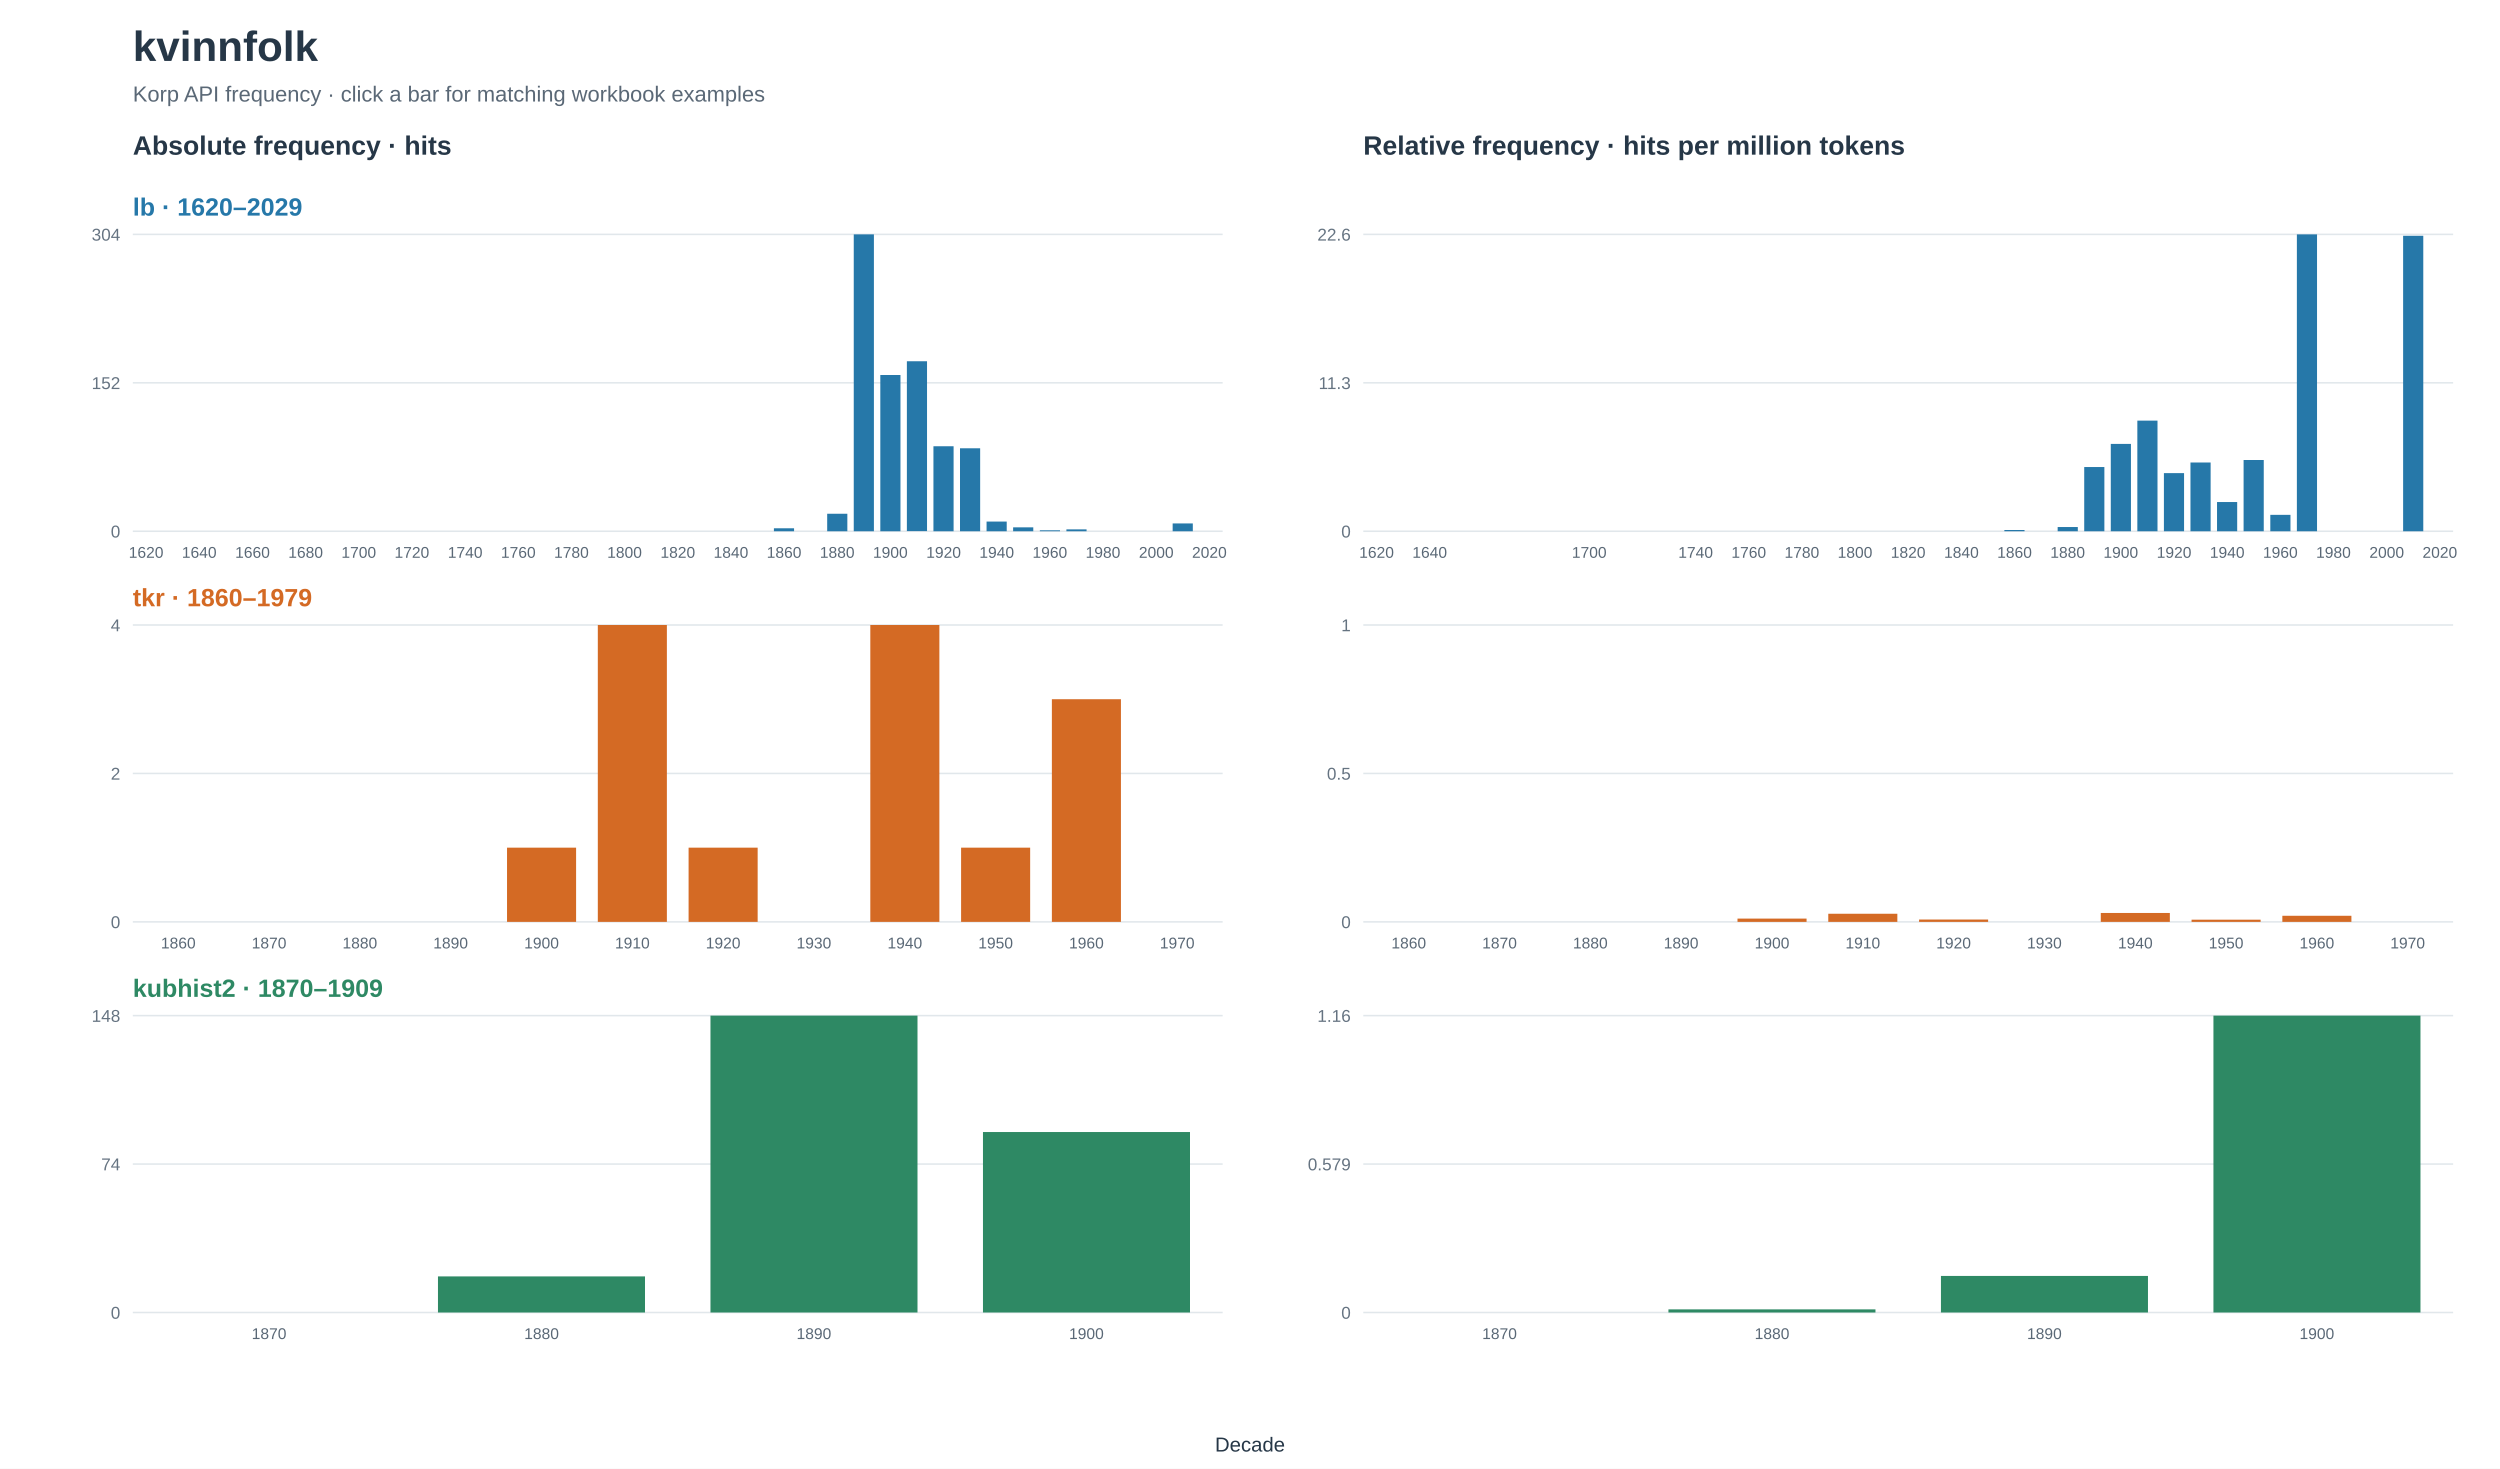
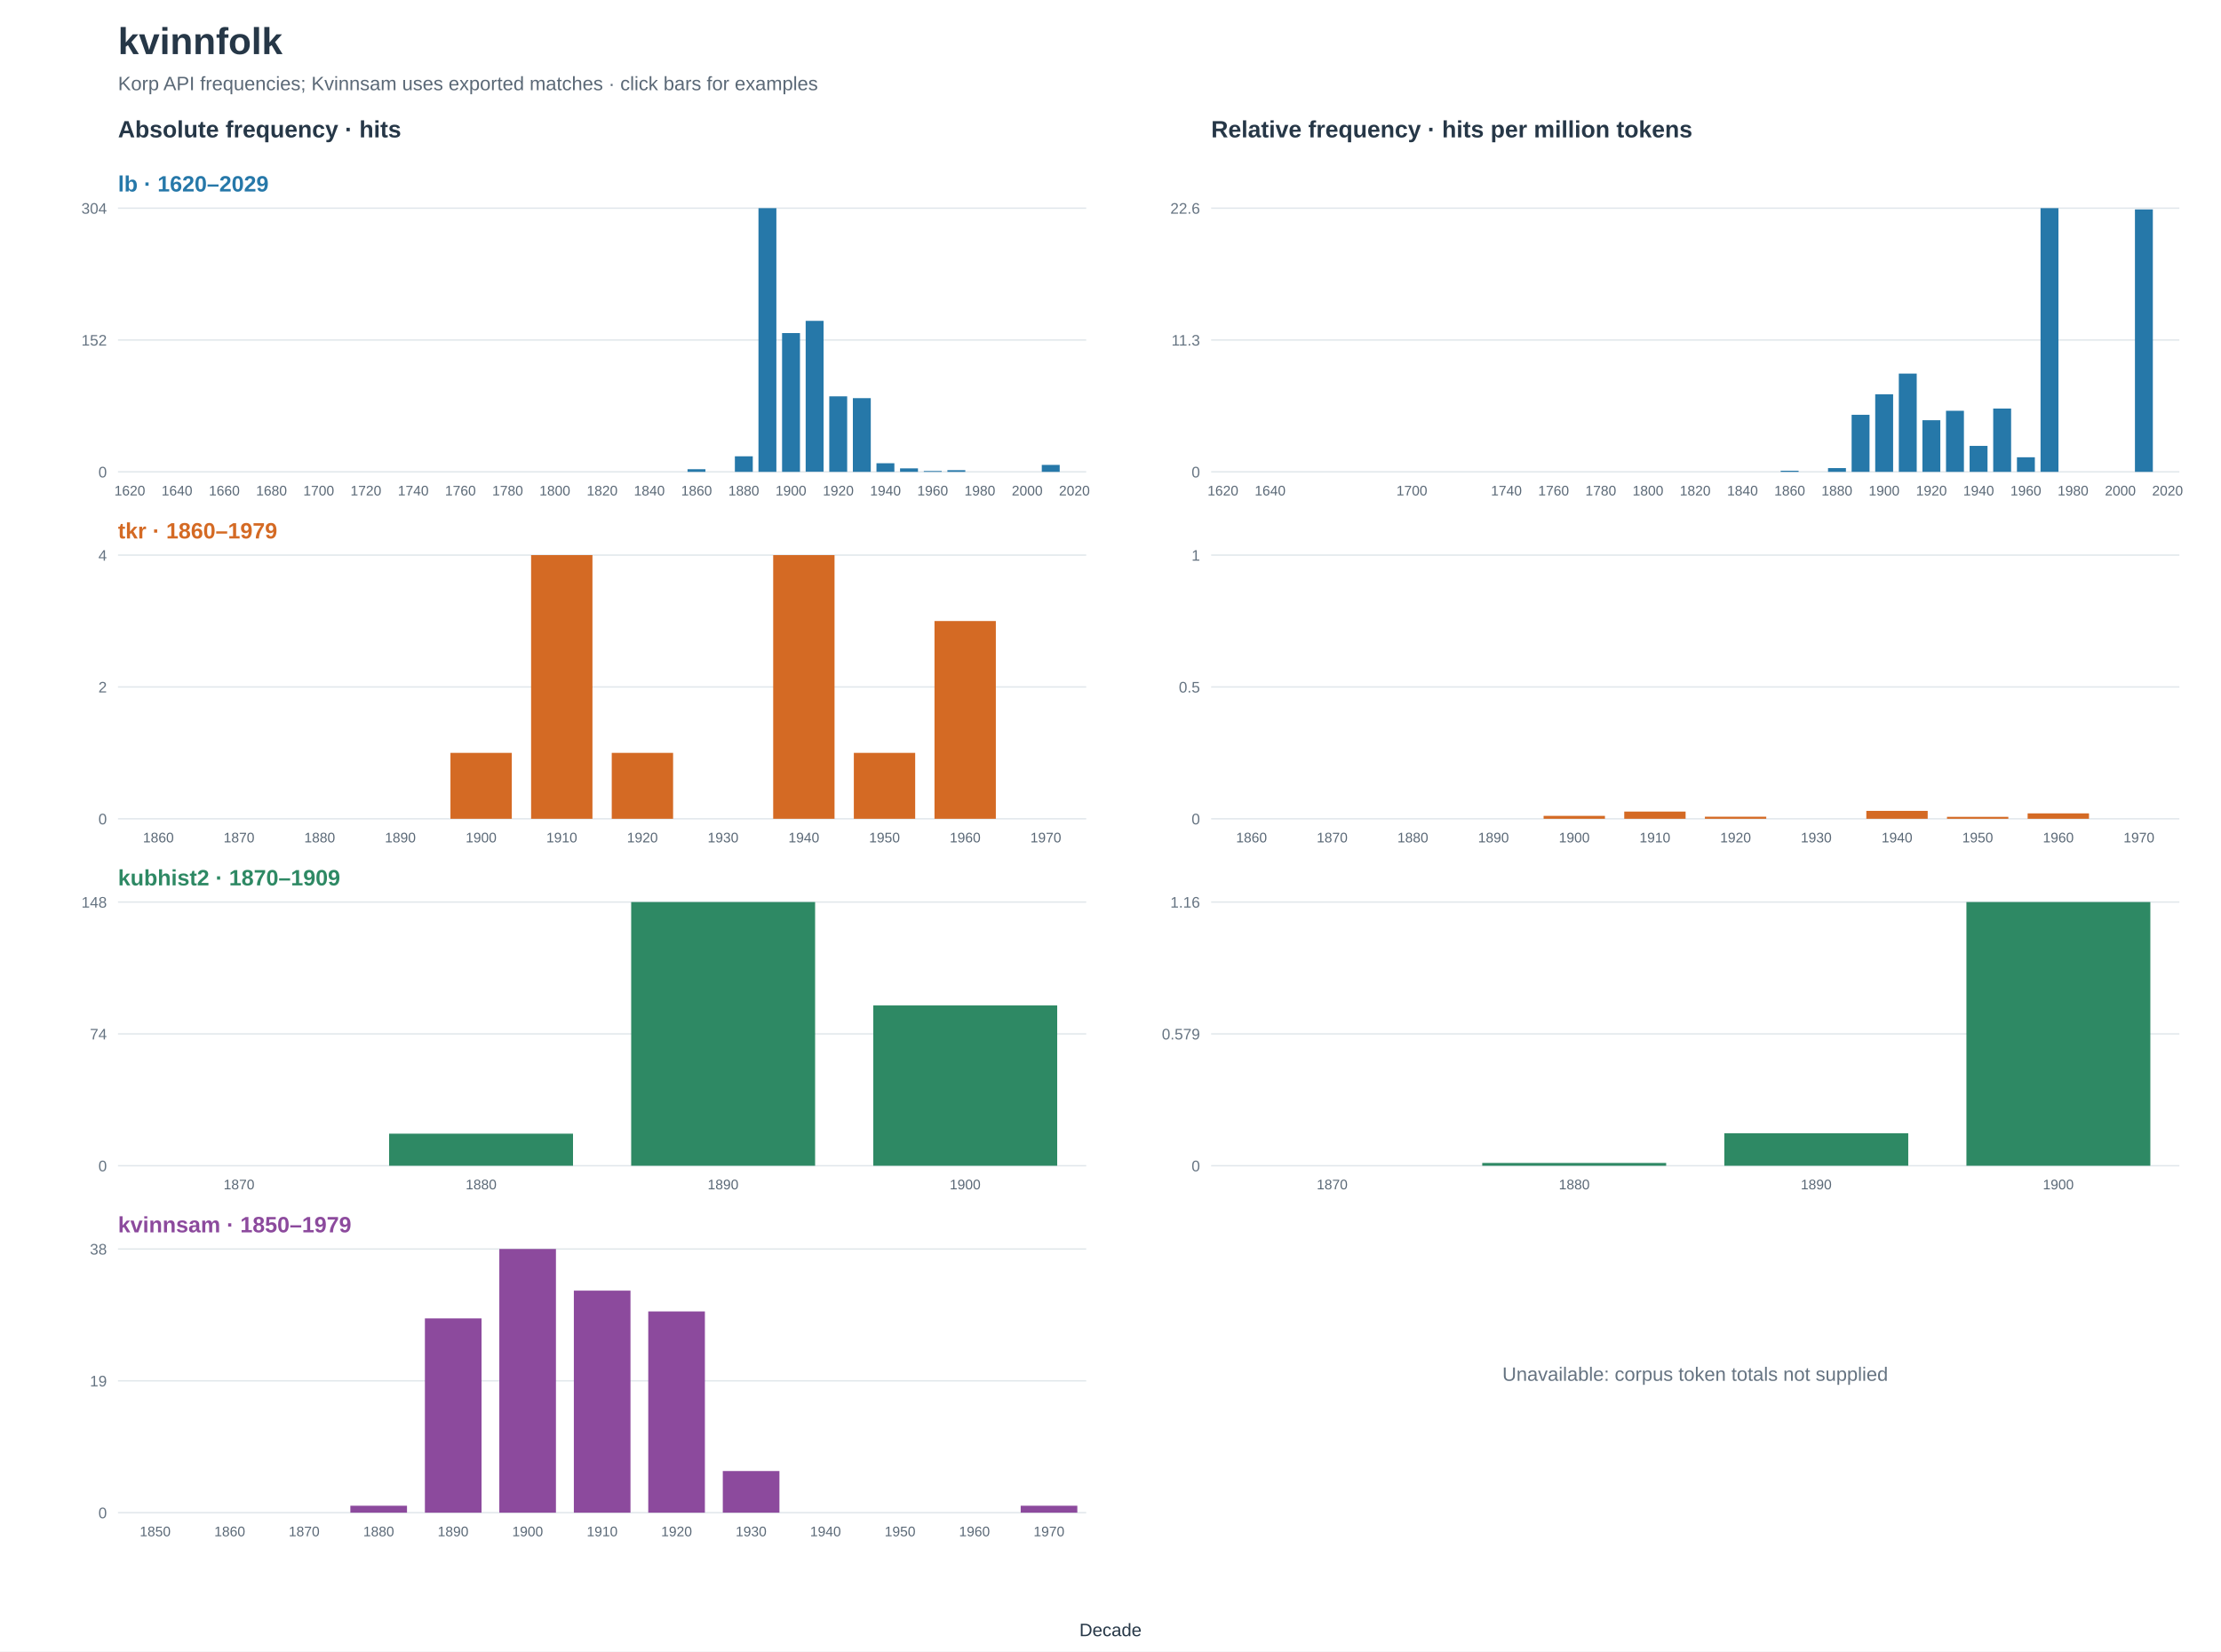
- <svg xmlns="http://www.w3.org/2000/svg" viewBox="0 0 1600 940" role="img" aria-label="kvinnfolk frequency by decade and resource">
+ <svg xmlns="http://www.w3.org/2000/svg" viewBox="0 0 1600 1190" role="img" aria-label="kvinnfolk frequency by decade and resource">
  <rect width="100%" height="100%" fill="white" />
  <style>text{font-family:Arial,Helvetica,sans-serif}</style>
  <text x="85.0" y="39.0" font-size="27" text-anchor="start" fill="#263747" font-weight="bold">kvinnfolk</text>
-   <text x="85.0" y="65.0" font-size="14" text-anchor="start" fill="#5a6876" font-weight="normal">Korp API frequency · click a bar for matching workbook examples</text>
+   <text x="85.0" y="65.0" font-size="14" text-anchor="start" fill="#5a6876" font-weight="normal">Korp API frequencies; Kvinnsam uses exported matches · click bars for examples</text>
  <text x="85.0" y="99.0" font-size="17" text-anchor="start" fill="#263747" font-weight="bold">Absolute frequency · hits</text>
  <text x="872.5" y="99.0" font-size="17" text-anchor="start" fill="#263747" font-weight="bold">Relative frequency · hits per million tokens</text>
  <text x="85.0" y="138.0" font-size="16" text-anchor="start" fill="#2678a9" font-weight="bold">lb · 1620–2029</text>
  <line x1="85.0" y1="340.0" x2="782.5" y2="340.0" stroke="#e1e7eb" />
  <text x="77.0" y="344.0" font-size="11" text-anchor="end" fill="#657381" font-weight="normal">0</text>
  <line x1="85.0" y1="245.0" x2="782.5" y2="245.0" stroke="#e1e7eb" />
  <text x="77.0" y="249.0" font-size="11" text-anchor="end" fill="#657381" font-weight="normal">152</text>
  <line x1="85.0" y1="150.0" x2="782.5" y2="150.0" stroke="#e1e7eb" />
  <text x="77.0" y="154.0" font-size="11" text-anchor="end" fill="#657381" font-weight="normal">304</text>
  <text x="93.5" y="357.0" font-size="10" text-anchor="middle" fill="#5a6876" font-weight="normal">1620</text>
  <text x="127.5" y="357.0" font-size="10" text-anchor="middle" fill="#5a6876" font-weight="normal">1640</text>
  <text x="161.6" y="357.0" font-size="10" text-anchor="middle" fill="#5a6876" font-weight="normal">1660</text>
  <text x="195.6" y="357.0" font-size="10" text-anchor="middle" fill="#5a6876" font-weight="normal">1680</text>
  <text x="229.6" y="357.0" font-size="10" text-anchor="middle" fill="#5a6876" font-weight="normal">1700</text>
  <text x="263.6" y="357.0" font-size="10" text-anchor="middle" fill="#5a6876" font-weight="normal">1720</text>
  <text x="297.7" y="357.0" font-size="10" text-anchor="middle" fill="#5a6876" font-weight="normal">1740</text>
  <text x="331.7" y="357.0" font-size="10" text-anchor="middle" fill="#5a6876" font-weight="normal">1760</text>
  <text x="365.7" y="357.0" font-size="10" text-anchor="middle" fill="#5a6876" font-weight="normal">1780</text>
  <text x="399.7" y="357.0" font-size="10" text-anchor="middle" fill="#5a6876" font-weight="normal">1800</text>
  <text x="433.8" y="357.0" font-size="10" text-anchor="middle" fill="#5a6876" font-weight="normal">1820</text>
  <text x="467.8" y="357.0" font-size="10" text-anchor="middle" fill="#5a6876" font-weight="normal">1840</text>
  <a href="../examples.html?word=kvinnfolk&amp;resource=lb&amp;decade=1860" target="_blank" rel="noopener noreferrer">
    <rect x="495.3" y="338.1" width="12.9" height="1.9" fill="#2678a9" style="cursor:pointer" />
  </a>
  <text x="501.8" y="357.0" font-size="10" text-anchor="middle" fill="#5a6876" font-weight="normal">1860</text>
  <a href="../examples.html?word=kvinnfolk&amp;resource=lb&amp;decade=1880" target="_blank" rel="noopener noreferrer">
    <rect x="529.4" y="328.8" width="12.9" height="11.2" fill="#2678a9" style="cursor:pointer" />
  </a>
  <text x="535.8" y="357.0" font-size="10" text-anchor="middle" fill="#5a6876" font-weight="normal">1880</text>
  <a href="../examples.html?word=kvinnfolk&amp;resource=lb&amp;decade=1890" target="_blank" rel="noopener noreferrer">
    <rect x="546.4" y="150.0" width="12.9" height="190.0" fill="#2678a9" style="cursor:pointer" />
  </a>
  <a href="../examples.html?word=kvinnfolk&amp;resource=lb&amp;decade=1900" target="_blank" rel="noopener noreferrer">
    <rect x="563.4" y="240.0" width="12.9" height="100.0" fill="#2678a9" style="cursor:pointer" />
  </a>
  <text x="569.8" y="357.0" font-size="10" text-anchor="middle" fill="#5a6876" font-weight="normal">1900</text>
  <a href="../examples.html?word=kvinnfolk&amp;resource=lb&amp;decade=1910" target="_blank" rel="noopener noreferrer">
    <rect x="580.4" y="231.2" width="12.9" height="108.7" fill="#2678a9" style="cursor:pointer" />
  </a>
  <a href="../examples.html?word=kvinnfolk&amp;resource=lb&amp;decade=1920" target="_blank" rel="noopener noreferrer">
    <rect x="597.4" y="285.6" width="12.9" height="54.4" fill="#2678a9" style="cursor:pointer" />
  </a>
  <text x="603.9" y="357.0" font-size="10" text-anchor="middle" fill="#5a6876" font-weight="normal">1920</text>
  <a href="../examples.html?word=kvinnfolk&amp;resource=lb&amp;decade=1930" target="_blank" rel="noopener noreferrer">
    <rect x="614.4" y="286.9" width="12.9" height="53.1" fill="#2678a9" style="cursor:pointer" />
  </a>
  <a href="../examples.html?word=kvinnfolk&amp;resource=lb&amp;decade=1940" target="_blank" rel="noopener noreferrer">
    <rect x="631.4" y="333.8" width="12.9" height="6.2" fill="#2678a9" style="cursor:pointer" />
  </a>
  <text x="637.9" y="357.0" font-size="10" text-anchor="middle" fill="#5a6876" font-weight="normal">1940</text>
  <a href="../examples.html?word=kvinnfolk&amp;resource=lb&amp;decade=1950" target="_blank" rel="noopener noreferrer">
    <rect x="648.4" y="337.5" width="12.9" height="2.5" fill="#2678a9" style="cursor:pointer" />
  </a>
  <a href="../examples.html?word=kvinnfolk&amp;resource=lb&amp;decade=1960" target="_blank" rel="noopener noreferrer">
    <rect x="665.5" y="339.4" width="12.9" height="0.6" fill="#2678a9" style="cursor:pointer" />
  </a>
  <text x="671.9" y="357.0" font-size="10" text-anchor="middle" fill="#5a6876" font-weight="normal">1960</text>
  <a href="../examples.html?word=kvinnfolk&amp;resource=lb&amp;decade=1970" target="_blank" rel="noopener noreferrer">
    <rect x="682.5" y="338.8" width="12.9" height="1.2" fill="#2678a9" style="cursor:pointer" />
  </a>
  <text x="705.9" y="357.0" font-size="10" text-anchor="middle" fill="#5a6876" font-weight="normal">1980</text>
  <text x="740.0" y="357.0" font-size="10" text-anchor="middle" fill="#5a6876" font-weight="normal">2000</text>
  <a href="../examples.html?word=kvinnfolk&amp;resource=lb&amp;decade=2010" target="_blank" rel="noopener noreferrer">
    <rect x="750.5" y="335.0" width="12.9" height="5.0" fill="#2678a9" style="cursor:pointer" />
  </a>
  <text x="774.0" y="357.0" font-size="10" text-anchor="middle" fill="#5a6876" font-weight="normal">2020</text>
  <line x1="872.5" y1="340.0" x2="1570.0" y2="340.0" stroke="#e1e7eb" />
  <text x="864.5" y="344.0" font-size="11" text-anchor="end" fill="#657381" font-weight="normal">0</text>
  <line x1="872.5" y1="245.0" x2="1570.0" y2="245.0" stroke="#e1e7eb" />
  <text x="864.5" y="249.0" font-size="11" text-anchor="end" fill="#657381" font-weight="normal">11.3</text>
  <line x1="872.5" y1="150.0" x2="1570.0" y2="150.0" stroke="#e1e7eb" />
  <text x="864.5" y="154.0" font-size="11" text-anchor="end" fill="#657381" font-weight="normal">22.6</text>
  <text x="881.0" y="357.0" font-size="10" text-anchor="middle" fill="#5a6876" font-weight="normal">1620</text>
  <text x="915.0" y="357.0" font-size="10" text-anchor="middle" fill="#5a6876" font-weight="normal">1640</text>
  <text x="1017.1" y="357.0" font-size="10" text-anchor="middle" fill="#5a6876" font-weight="normal">1700</text>
  <text x="1085.2" y="357.0" font-size="10" text-anchor="middle" fill="#5a6876" font-weight="normal">1740</text>
  <text x="1119.2" y="357.0" font-size="10" text-anchor="middle" fill="#5a6876" font-weight="normal">1760</text>
  <text x="1153.2" y="357.0" font-size="10" text-anchor="middle" fill="#5a6876" font-weight="normal">1780</text>
  <text x="1187.2" y="357.0" font-size="10" text-anchor="middle" fill="#5a6876" font-weight="normal">1800</text>
  <text x="1221.2" y="357.0" font-size="10" text-anchor="middle" fill="#5a6876" font-weight="normal">1820</text>
  <text x="1255.3" y="357.0" font-size="10" text-anchor="middle" fill="#5a6876" font-weight="normal">1840</text>
  <a href="../examples.html?word=kvinnfolk&amp;resource=lb&amp;decade=1860" target="_blank" rel="noopener noreferrer">
    <rect x="1282.8" y="339.2" width="12.9" height="0.8" fill="#2678a9" style="cursor:pointer" />
  </a>
  <text x="1289.3" y="357.0" font-size="10" text-anchor="middle" fill="#5a6876" font-weight="normal">1860</text>
  <a href="../examples.html?word=kvinnfolk&amp;resource=lb&amp;decade=1880" target="_blank" rel="noopener noreferrer">
    <rect x="1316.9" y="337.3" width="12.9" height="2.7" fill="#2678a9" style="cursor:pointer" />
  </a>
  <text x="1323.3" y="357.0" font-size="10" text-anchor="middle" fill="#5a6876" font-weight="normal">1880</text>
  <a href="../examples.html?word=kvinnfolk&amp;resource=lb&amp;decade=1890" target="_blank" rel="noopener noreferrer">
    <rect x="1333.9" y="298.9" width="12.9" height="41.1" fill="#2678a9" style="cursor:pointer" />
  </a>
  <a href="../examples.html?word=kvinnfolk&amp;resource=lb&amp;decade=1900" target="_blank" rel="noopener noreferrer">
    <rect x="1350.9" y="284.1" width="12.9" height="55.9" fill="#2678a9" style="cursor:pointer" />
  </a>
  <text x="1357.3" y="357.0" font-size="10" text-anchor="middle" fill="#5a6876" font-weight="normal">1900</text>
  <a href="../examples.html?word=kvinnfolk&amp;resource=lb&amp;decade=1910" target="_blank" rel="noopener noreferrer">
    <rect x="1367.9" y="269.2" width="12.9" height="70.8" fill="#2678a9" style="cursor:pointer" />
  </a>
  <a href="../examples.html?word=kvinnfolk&amp;resource=lb&amp;decade=1920" target="_blank" rel="noopener noreferrer">
    <rect x="1384.9" y="302.8" width="12.9" height="37.2" fill="#2678a9" style="cursor:pointer" />
  </a>
  <text x="1391.4" y="357.0" font-size="10" text-anchor="middle" fill="#5a6876" font-weight="normal">1920</text>
  <a href="../examples.html?word=kvinnfolk&amp;resource=lb&amp;decade=1930" target="_blank" rel="noopener noreferrer">
    <rect x="1401.9" y="296.0" width="12.9" height="44.0" fill="#2678a9" style="cursor:pointer" />
  </a>
  <a href="../examples.html?word=kvinnfolk&amp;resource=lb&amp;decade=1940" target="_blank" rel="noopener noreferrer">
    <rect x="1418.9" y="321.3" width="12.9" height="18.7" fill="#2678a9" style="cursor:pointer" />
  </a>
  <text x="1425.4" y="357.0" font-size="10" text-anchor="middle" fill="#5a6876" font-weight="normal">1940</text>
  <a href="../examples.html?word=kvinnfolk&amp;resource=lb&amp;decade=1950" target="_blank" rel="noopener noreferrer">
    <rect x="1435.9" y="294.4" width="12.9" height="45.6" fill="#2678a9" style="cursor:pointer" />
  </a>
  <a href="../examples.html?word=kvinnfolk&amp;resource=lb&amp;decade=1960" target="_blank" rel="noopener noreferrer">
    <rect x="1453.0" y="329.5" width="12.9" height="10.5" fill="#2678a9" style="cursor:pointer" />
  </a>
  <text x="1459.4" y="357.0" font-size="10" text-anchor="middle" fill="#5a6876" font-weight="normal">1960</text>
  <a href="../examples.html?word=kvinnfolk&amp;resource=lb&amp;decade=1970" target="_blank" rel="noopener noreferrer">
    <rect x="1470.0" y="150.0" width="12.9" height="190.0" fill="#2678a9" style="cursor:pointer" />
  </a>
  <text x="1493.4" y="357.0" font-size="10" text-anchor="middle" fill="#5a6876" font-weight="normal">1980</text>
  <text x="1527.5" y="357.0" font-size="10" text-anchor="middle" fill="#5a6876" font-weight="normal">2000</text>
  <a href="../examples.html?word=kvinnfolk&amp;resource=lb&amp;decade=2010" target="_blank" rel="noopener noreferrer">
    <rect x="1538.0" y="150.9" width="12.9" height="189.1" fill="#2678a9" style="cursor:pointer" />
  </a>
  <text x="1561.5" y="357.0" font-size="10" text-anchor="middle" fill="#5a6876" font-weight="normal">2020</text>
  <text x="85.0" y="388.0" font-size="16" text-anchor="start" fill="#d46a24" font-weight="bold">tkr · 1860–1979</text>
  <line x1="85.0" y1="590.0" x2="782.5" y2="590.0" stroke="#e1e7eb" />
  <text x="77.0" y="594.0" font-size="11" text-anchor="end" fill="#657381" font-weight="normal">0</text>
  <line x1="85.0" y1="495.0" x2="782.5" y2="495.0" stroke="#e1e7eb" />
  <text x="77.0" y="499.0" font-size="11" text-anchor="end" fill="#657381" font-weight="normal">2</text>
  <line x1="85.0" y1="400.0" x2="782.5" y2="400.0" stroke="#e1e7eb" />
  <text x="77.0" y="404.0" font-size="11" text-anchor="end" fill="#657381" font-weight="normal">4</text>
  <text x="114.1" y="607.0" font-size="10" text-anchor="middle" fill="#5a6876" font-weight="normal">1860</text>
  <text x="172.2" y="607.0" font-size="10" text-anchor="middle" fill="#5a6876" font-weight="normal">1870</text>
  <text x="230.3" y="607.0" font-size="10" text-anchor="middle" fill="#5a6876" font-weight="normal">1880</text>
  <text x="288.4" y="607.0" font-size="10" text-anchor="middle" fill="#5a6876" font-weight="normal">1890</text>
  <a href="../examples.html?word=kvinnfolk&amp;resource=tkr&amp;decade=1900" target="_blank" rel="noopener noreferrer">
    <rect x="324.5" y="542.5" width="44.2" height="47.5" fill="#d46a24" style="cursor:pointer" />
  </a>
  <text x="346.6" y="607.0" font-size="10" text-anchor="middle" fill="#5a6876" font-weight="normal">1900</text>
  <a href="../examples.html?word=kvinnfolk&amp;resource=tkr&amp;decade=1910" target="_blank" rel="noopener noreferrer">
    <rect x="382.6" y="400.0" width="44.2" height="190.0" fill="#d46a24" style="cursor:pointer" />
  </a>
  <text x="404.7" y="607.0" font-size="10" text-anchor="middle" fill="#5a6876" font-weight="normal">1910</text>
  <a href="../examples.html?word=kvinnfolk&amp;resource=tkr&amp;decade=1920" target="_blank" rel="noopener noreferrer">
    <rect x="440.7" y="542.5" width="44.2" height="47.5" fill="#d46a24" style="cursor:pointer" />
  </a>
  <text x="462.8" y="607.0" font-size="10" text-anchor="middle" fill="#5a6876" font-weight="normal">1920</text>
  <text x="520.9" y="607.0" font-size="10" text-anchor="middle" fill="#5a6876" font-weight="normal">1930</text>
  <a href="../examples.html?word=kvinnfolk&amp;resource=tkr&amp;decade=1940" target="_blank" rel="noopener noreferrer">
    <rect x="557.0" y="400.0" width="44.2" height="190.0" fill="#d46a24" style="cursor:pointer" />
  </a>
  <text x="579.1" y="607.0" font-size="10" text-anchor="middle" fill="#5a6876" font-weight="normal">1940</text>
  <a href="../examples.html?word=kvinnfolk&amp;resource=tkr&amp;decade=1950" target="_blank" rel="noopener noreferrer">
    <rect x="615.1" y="542.5" width="44.2" height="47.5" fill="#d46a24" style="cursor:pointer" />
  </a>
  <text x="637.2" y="607.0" font-size="10" text-anchor="middle" fill="#5a6876" font-weight="normal">1950</text>
  <a href="../examples.html?word=kvinnfolk&amp;resource=tkr&amp;decade=1960" target="_blank" rel="noopener noreferrer">
    <rect x="673.2" y="447.5" width="44.2" height="142.5" fill="#d46a24" style="cursor:pointer" />
  </a>
  <text x="695.3" y="607.0" font-size="10" text-anchor="middle" fill="#5a6876" font-weight="normal">1960</text>
  <text x="753.4" y="607.0" font-size="10" text-anchor="middle" fill="#5a6876" font-weight="normal">1970</text>
  <line x1="872.5" y1="590.0" x2="1570.0" y2="590.0" stroke="#e1e7eb" />
  <text x="864.5" y="594.0" font-size="11" text-anchor="end" fill="#657381" font-weight="normal">0</text>
  <line x1="872.5" y1="495.0" x2="1570.0" y2="495.0" stroke="#e1e7eb" />
  <text x="864.5" y="499.0" font-size="11" text-anchor="end" fill="#657381" font-weight="normal">0.5</text>
  <line x1="872.5" y1="400.0" x2="1570.0" y2="400.0" stroke="#e1e7eb" />
  <text x="864.5" y="404.0" font-size="11" text-anchor="end" fill="#657381" font-weight="normal">1</text>
  <text x="901.6" y="607.0" font-size="10" text-anchor="middle" fill="#5a6876" font-weight="normal">1860</text>
  <text x="959.7" y="607.0" font-size="10" text-anchor="middle" fill="#5a6876" font-weight="normal">1870</text>
  <text x="1017.8" y="607.0" font-size="10" text-anchor="middle" fill="#5a6876" font-weight="normal">1880</text>
  <text x="1075.9" y="607.0" font-size="10" text-anchor="middle" fill="#5a6876" font-weight="normal">1890</text>
  <a href="../examples.html?word=kvinnfolk&amp;resource=tkr&amp;decade=1900" target="_blank" rel="noopener noreferrer">
    <rect x="1112.0" y="587.9" width="44.2" height="2.1" fill="#d46a24" style="cursor:pointer" />
  </a>
  <text x="1134.1" y="607.0" font-size="10" text-anchor="middle" fill="#5a6876" font-weight="normal">1900</text>
  <a href="../examples.html?word=kvinnfolk&amp;resource=tkr&amp;decade=1910" target="_blank" rel="noopener noreferrer">
    <rect x="1170.1" y="584.8" width="44.2" height="5.2" fill="#d46a24" style="cursor:pointer" />
  </a>
  <text x="1192.2" y="607.0" font-size="10" text-anchor="middle" fill="#5a6876" font-weight="normal">1910</text>
  <a href="../examples.html?word=kvinnfolk&amp;resource=tkr&amp;decade=1920" target="_blank" rel="noopener noreferrer">
    <rect x="1228.2" y="588.5" width="44.2" height="1.5" fill="#d46a24" style="cursor:pointer" />
  </a>
  <text x="1250.3" y="607.0" font-size="10" text-anchor="middle" fill="#5a6876" font-weight="normal">1920</text>
  <text x="1308.4" y="607.0" font-size="10" text-anchor="middle" fill="#5a6876" font-weight="normal">1930</text>
  <a href="../examples.html?word=kvinnfolk&amp;resource=tkr&amp;decade=1940" target="_blank" rel="noopener noreferrer">
    <rect x="1344.5" y="584.3" width="44.2" height="5.7" fill="#d46a24" style="cursor:pointer" />
  </a>
  <text x="1366.6" y="607.0" font-size="10" text-anchor="middle" fill="#5a6876" font-weight="normal">1940</text>
  <a href="../examples.html?word=kvinnfolk&amp;resource=tkr&amp;decade=1950" target="_blank" rel="noopener noreferrer">
    <rect x="1402.6" y="588.6" width="44.2" height="1.4" fill="#d46a24" style="cursor:pointer" />
  </a>
  <text x="1424.7" y="607.0" font-size="10" text-anchor="middle" fill="#5a6876" font-weight="normal">1950</text>
  <a href="../examples.html?word=kvinnfolk&amp;resource=tkr&amp;decade=1960" target="_blank" rel="noopener noreferrer">
    <rect x="1460.7" y="586.1" width="44.2" height="3.9" fill="#d46a24" style="cursor:pointer" />
  </a>
  <text x="1482.8" y="607.0" font-size="10" text-anchor="middle" fill="#5a6876" font-weight="normal">1960</text>
  <text x="1540.9" y="607.0" font-size="10" text-anchor="middle" fill="#5a6876" font-weight="normal">1970</text>
  <text x="85.0" y="638.0" font-size="16" text-anchor="start" fill="#2e8964" font-weight="bold">kubhist2 · 1870–1909</text>
  <line x1="85.0" y1="840.0" x2="782.5" y2="840.0" stroke="#e1e7eb" />
  <text x="77.0" y="844.0" font-size="11" text-anchor="end" fill="#657381" font-weight="normal">0</text>
  <line x1="85.0" y1="745.0" x2="782.5" y2="745.0" stroke="#e1e7eb" />
  <text x="77.0" y="749.0" font-size="11" text-anchor="end" fill="#657381" font-weight="normal">74</text>
  <line x1="85.0" y1="650.0" x2="782.5" y2="650.0" stroke="#e1e7eb" />
  <text x="77.0" y="654.0" font-size="11" text-anchor="end" fill="#657381" font-weight="normal">148</text>
  <text x="172.2" y="857.0" font-size="10" text-anchor="middle" fill="#5a6876" font-weight="normal">1870</text>
  <a href="../examples.html?word=kvinnfolk&amp;resource=kubhist2&amp;decade=1880" target="_blank" rel="noopener noreferrer">
    <rect x="280.3" y="816.9" width="132.5" height="23.1" fill="#2e8964" style="cursor:pointer" />
  </a>
  <text x="346.6" y="857.0" font-size="10" text-anchor="middle" fill="#5a6876" font-weight="normal">1880</text>
  <a href="../examples.html?word=kvinnfolk&amp;resource=kubhist2&amp;decade=1890" target="_blank" rel="noopener noreferrer">
    <rect x="454.7" y="650.0" width="132.5" height="190.0" fill="#2e8964" style="cursor:pointer" />
  </a>
  <text x="520.9" y="857.0" font-size="10" text-anchor="middle" fill="#5a6876" font-weight="normal">1890</text>
  <a href="../examples.html?word=kvinnfolk&amp;resource=kubhist2&amp;decade=1900" target="_blank" rel="noopener noreferrer">
    <rect x="629.1" y="724.5" width="132.5" height="115.5" fill="#2e8964" style="cursor:pointer" />
  </a>
  <text x="695.3" y="857.0" font-size="10" text-anchor="middle" fill="#5a6876" font-weight="normal">1900</text>
  <line x1="872.5" y1="840.0" x2="1570.0" y2="840.0" stroke="#e1e7eb" />
  <text x="864.5" y="844.0" font-size="11" text-anchor="end" fill="#657381" font-weight="normal">0</text>
  <line x1="872.5" y1="745.0" x2="1570.0" y2="745.0" stroke="#e1e7eb" />
  <text x="864.5" y="749.0" font-size="11" text-anchor="end" fill="#657381" font-weight="normal">0.579</text>
  <line x1="872.5" y1="650.0" x2="1570.0" y2="650.0" stroke="#e1e7eb" />
  <text x="864.5" y="654.0" font-size="11" text-anchor="end" fill="#657381" font-weight="normal">1.16</text>
  <text x="959.7" y="857.0" font-size="10" text-anchor="middle" fill="#5a6876" font-weight="normal">1870</text>
  <a href="../examples.html?word=kvinnfolk&amp;resource=kubhist2&amp;decade=1880" target="_blank" rel="noopener noreferrer">
    <rect x="1067.8" y="838.0" width="132.5" height="2.0" fill="#2e8964" style="cursor:pointer" />
  </a>
  <text x="1134.1" y="857.0" font-size="10" text-anchor="middle" fill="#5a6876" font-weight="normal">1880</text>
  <a href="../examples.html?word=kvinnfolk&amp;resource=kubhist2&amp;decade=1890" target="_blank" rel="noopener noreferrer">
    <rect x="1242.2" y="816.6" width="132.5" height="23.4" fill="#2e8964" style="cursor:pointer" />
  </a>
  <text x="1308.4" y="857.0" font-size="10" text-anchor="middle" fill="#5a6876" font-weight="normal">1890</text>
  <a href="../examples.html?word=kvinnfolk&amp;resource=kubhist2&amp;decade=1900" target="_blank" rel="noopener noreferrer">
    <rect x="1416.6" y="650.0" width="132.5" height="190.0" fill="#2e8964" style="cursor:pointer" />
  </a>
  <text x="1482.8" y="857.0" font-size="10" text-anchor="middle" fill="#5a6876" font-weight="normal">1900</text>
-   <text x="800.0" y="929.0" font-size="13" text-anchor="middle" fill="#263747" font-weight="normal">Decade</text>
+   <text x="85.0" y="888.0" font-size="16" text-anchor="start" fill="#8c4a9d" font-weight="bold">kvinnsam · 1850–1979</text>
+   <line x1="85.0" y1="1090.0" x2="782.5" y2="1090.0" stroke="#e1e7eb" />
+   <text x="77.0" y="1094.0" font-size="11" text-anchor="end" fill="#657381" font-weight="normal">0</text>
+   <line x1="85.0" y1="995.0" x2="782.5" y2="995.0" stroke="#e1e7eb" />
+   <text x="77.0" y="999.0" font-size="11" text-anchor="end" fill="#657381" font-weight="normal">19</text>
+   <line x1="85.0" y1="900.0" x2="782.5" y2="900.0" stroke="#e1e7eb" />
+   <text x="77.0" y="904.0" font-size="11" text-anchor="end" fill="#657381" font-weight="normal">38</text>
+   <text x="111.8" y="1107.0" font-size="10" text-anchor="middle" fill="#5a6876" font-weight="normal">1850</text>
+   <text x="165.5" y="1107.0" font-size="10" text-anchor="middle" fill="#5a6876" font-weight="normal">1860</text>
+   <text x="219.1" y="1107.0" font-size="10" text-anchor="middle" fill="#5a6876" font-weight="normal">1870</text>
+   <a href="../examples.html?word=kvinnfolk&amp;resource=kvinnsam&amp;decade=1880" target="_blank" rel="noopener noreferrer">
+     <rect x="252.4" y="1085.0" width="40.8" height="5.0" fill="#8c4a9d" style="cursor:pointer" />
+   </a>
+   <text x="272.8" y="1107.0" font-size="10" text-anchor="middle" fill="#5a6876" font-weight="normal">1880</text>
+   <a href="../examples.html?word=kvinnfolk&amp;resource=kvinnsam&amp;decade=1890" target="_blank" rel="noopener noreferrer">
+     <rect x="306.1" y="950.0" width="40.8" height="140.0" fill="#8c4a9d" style="cursor:pointer" />
+   </a>
+   <text x="326.4" y="1107.0" font-size="10" text-anchor="middle" fill="#5a6876" font-weight="normal">1890</text>
+   <a href="../examples.html?word=kvinnfolk&amp;resource=kvinnsam&amp;decade=1900" target="_blank" rel="noopener noreferrer">
+     <rect x="359.7" y="900.0" width="40.8" height="190.0" fill="#8c4a9d" style="cursor:pointer" />
+   </a>
+   <text x="380.1" y="1107.0" font-size="10" text-anchor="middle" fill="#5a6876" font-weight="normal">1900</text>
+   <a href="../examples.html?word=kvinnfolk&amp;resource=kvinnsam&amp;decade=1910" target="_blank" rel="noopener noreferrer">
+     <rect x="413.4" y="930.0" width="40.8" height="160.0" fill="#8c4a9d" style="cursor:pointer" />
+   </a>
+   <text x="433.8" y="1107.0" font-size="10" text-anchor="middle" fill="#5a6876" font-weight="normal">1910</text>
+   <a href="../examples.html?word=kvinnfolk&amp;resource=kvinnsam&amp;decade=1920" target="_blank" rel="noopener noreferrer">
+     <rect x="467.0" y="945.0" width="40.8" height="145.0" fill="#8c4a9d" style="cursor:pointer" />
+   </a>
+   <text x="487.4" y="1107.0" font-size="10" text-anchor="middle" fill="#5a6876" font-weight="normal">1920</text>
+   <a href="../examples.html?word=kvinnfolk&amp;resource=kvinnsam&amp;decade=1930" target="_blank" rel="noopener noreferrer">
+     <rect x="520.7" y="1060.0" width="40.8" height="30.0" fill="#8c4a9d" style="cursor:pointer" />
+   </a>
+   <text x="541.1" y="1107.0" font-size="10" text-anchor="middle" fill="#5a6876" font-weight="normal">1930</text>
+   <text x="594.7" y="1107.0" font-size="10" text-anchor="middle" fill="#5a6876" font-weight="normal">1940</text>
+   <text x="648.4" y="1107.0" font-size="10" text-anchor="middle" fill="#5a6876" font-weight="normal">1950</text>
+   <text x="702.0" y="1107.0" font-size="10" text-anchor="middle" fill="#5a6876" font-weight="normal">1960</text>
+   <a href="../examples.html?word=kvinnfolk&amp;resource=kvinnsam&amp;decade=1970" target="_blank" rel="noopener noreferrer">
+     <rect x="735.3" y="1085.0" width="40.8" height="5.0" fill="#8c4a9d" style="cursor:pointer" />
+   </a>
+   <text x="755.7" y="1107.0" font-size="10" text-anchor="middle" fill="#5a6876" font-weight="normal">1970</text>
+   <text x="1221.2" y="995.0" font-size="14" text-anchor="middle" fill="#657381" font-weight="normal">Unavailable: corpus token totals not supplied</text>
+   <text x="800.0" y="1179.0" font-size="13" text-anchor="middle" fill="#263747" font-weight="normal">Decade</text>
</svg>
